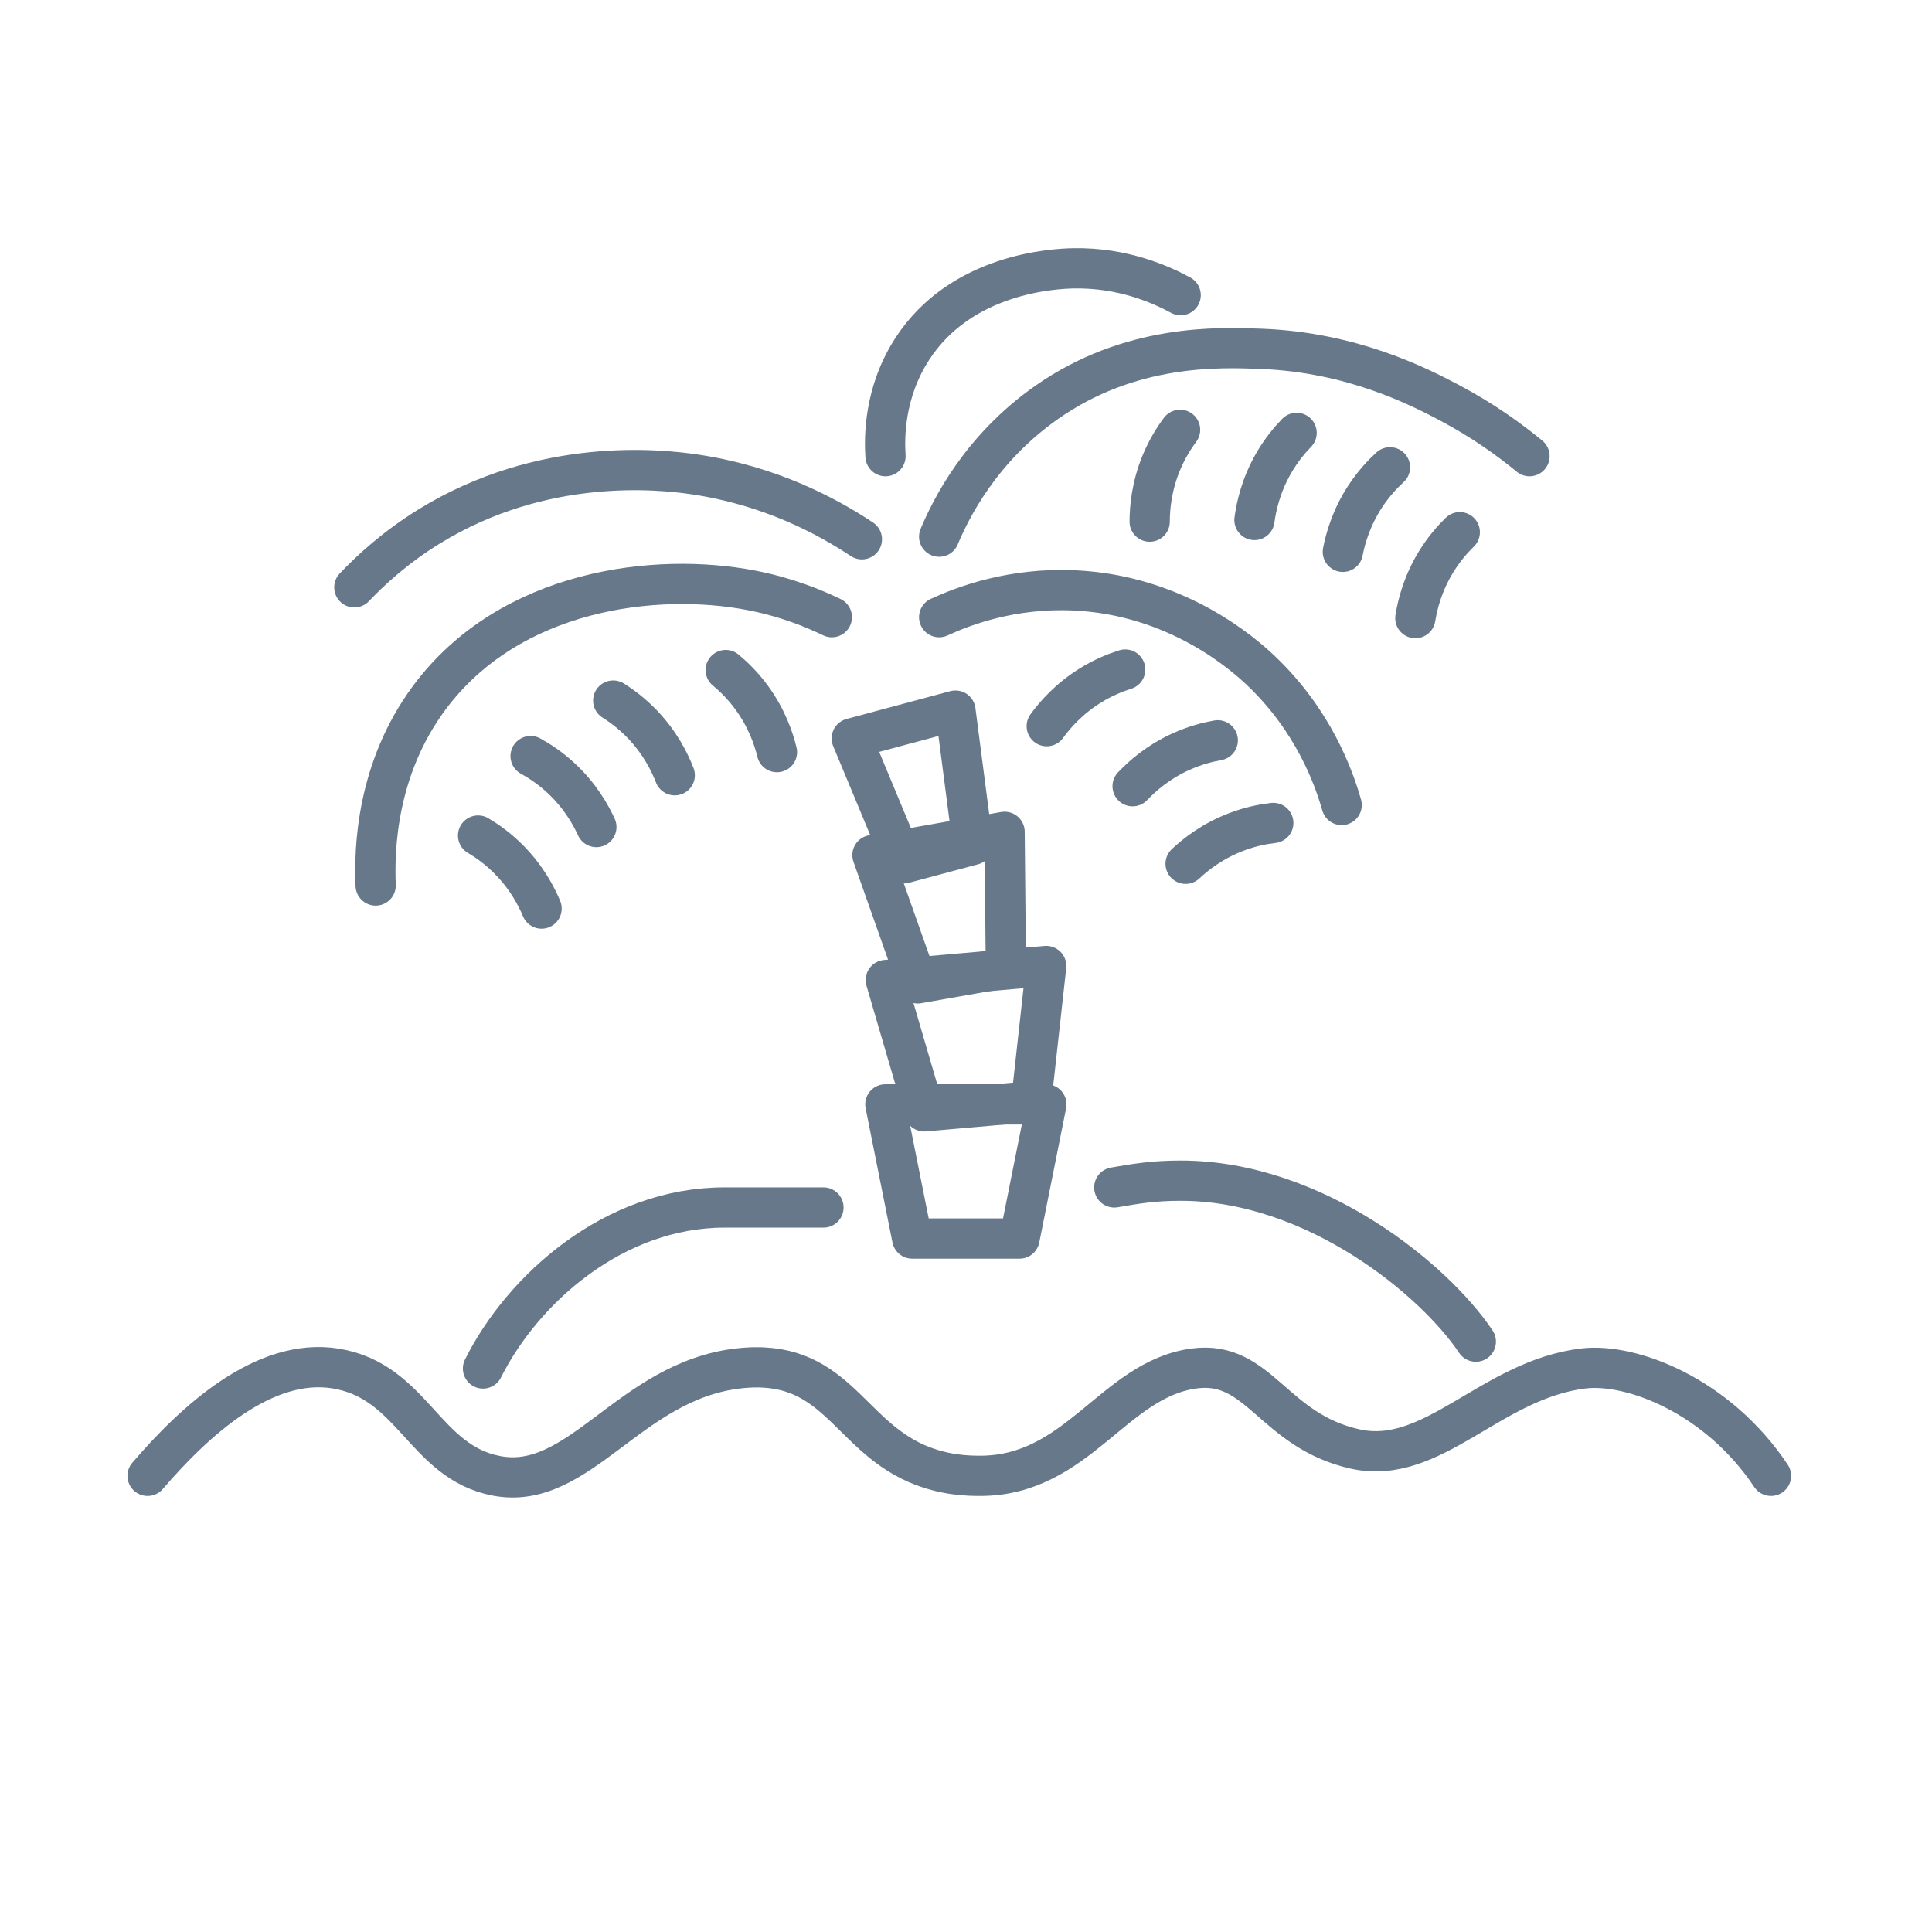
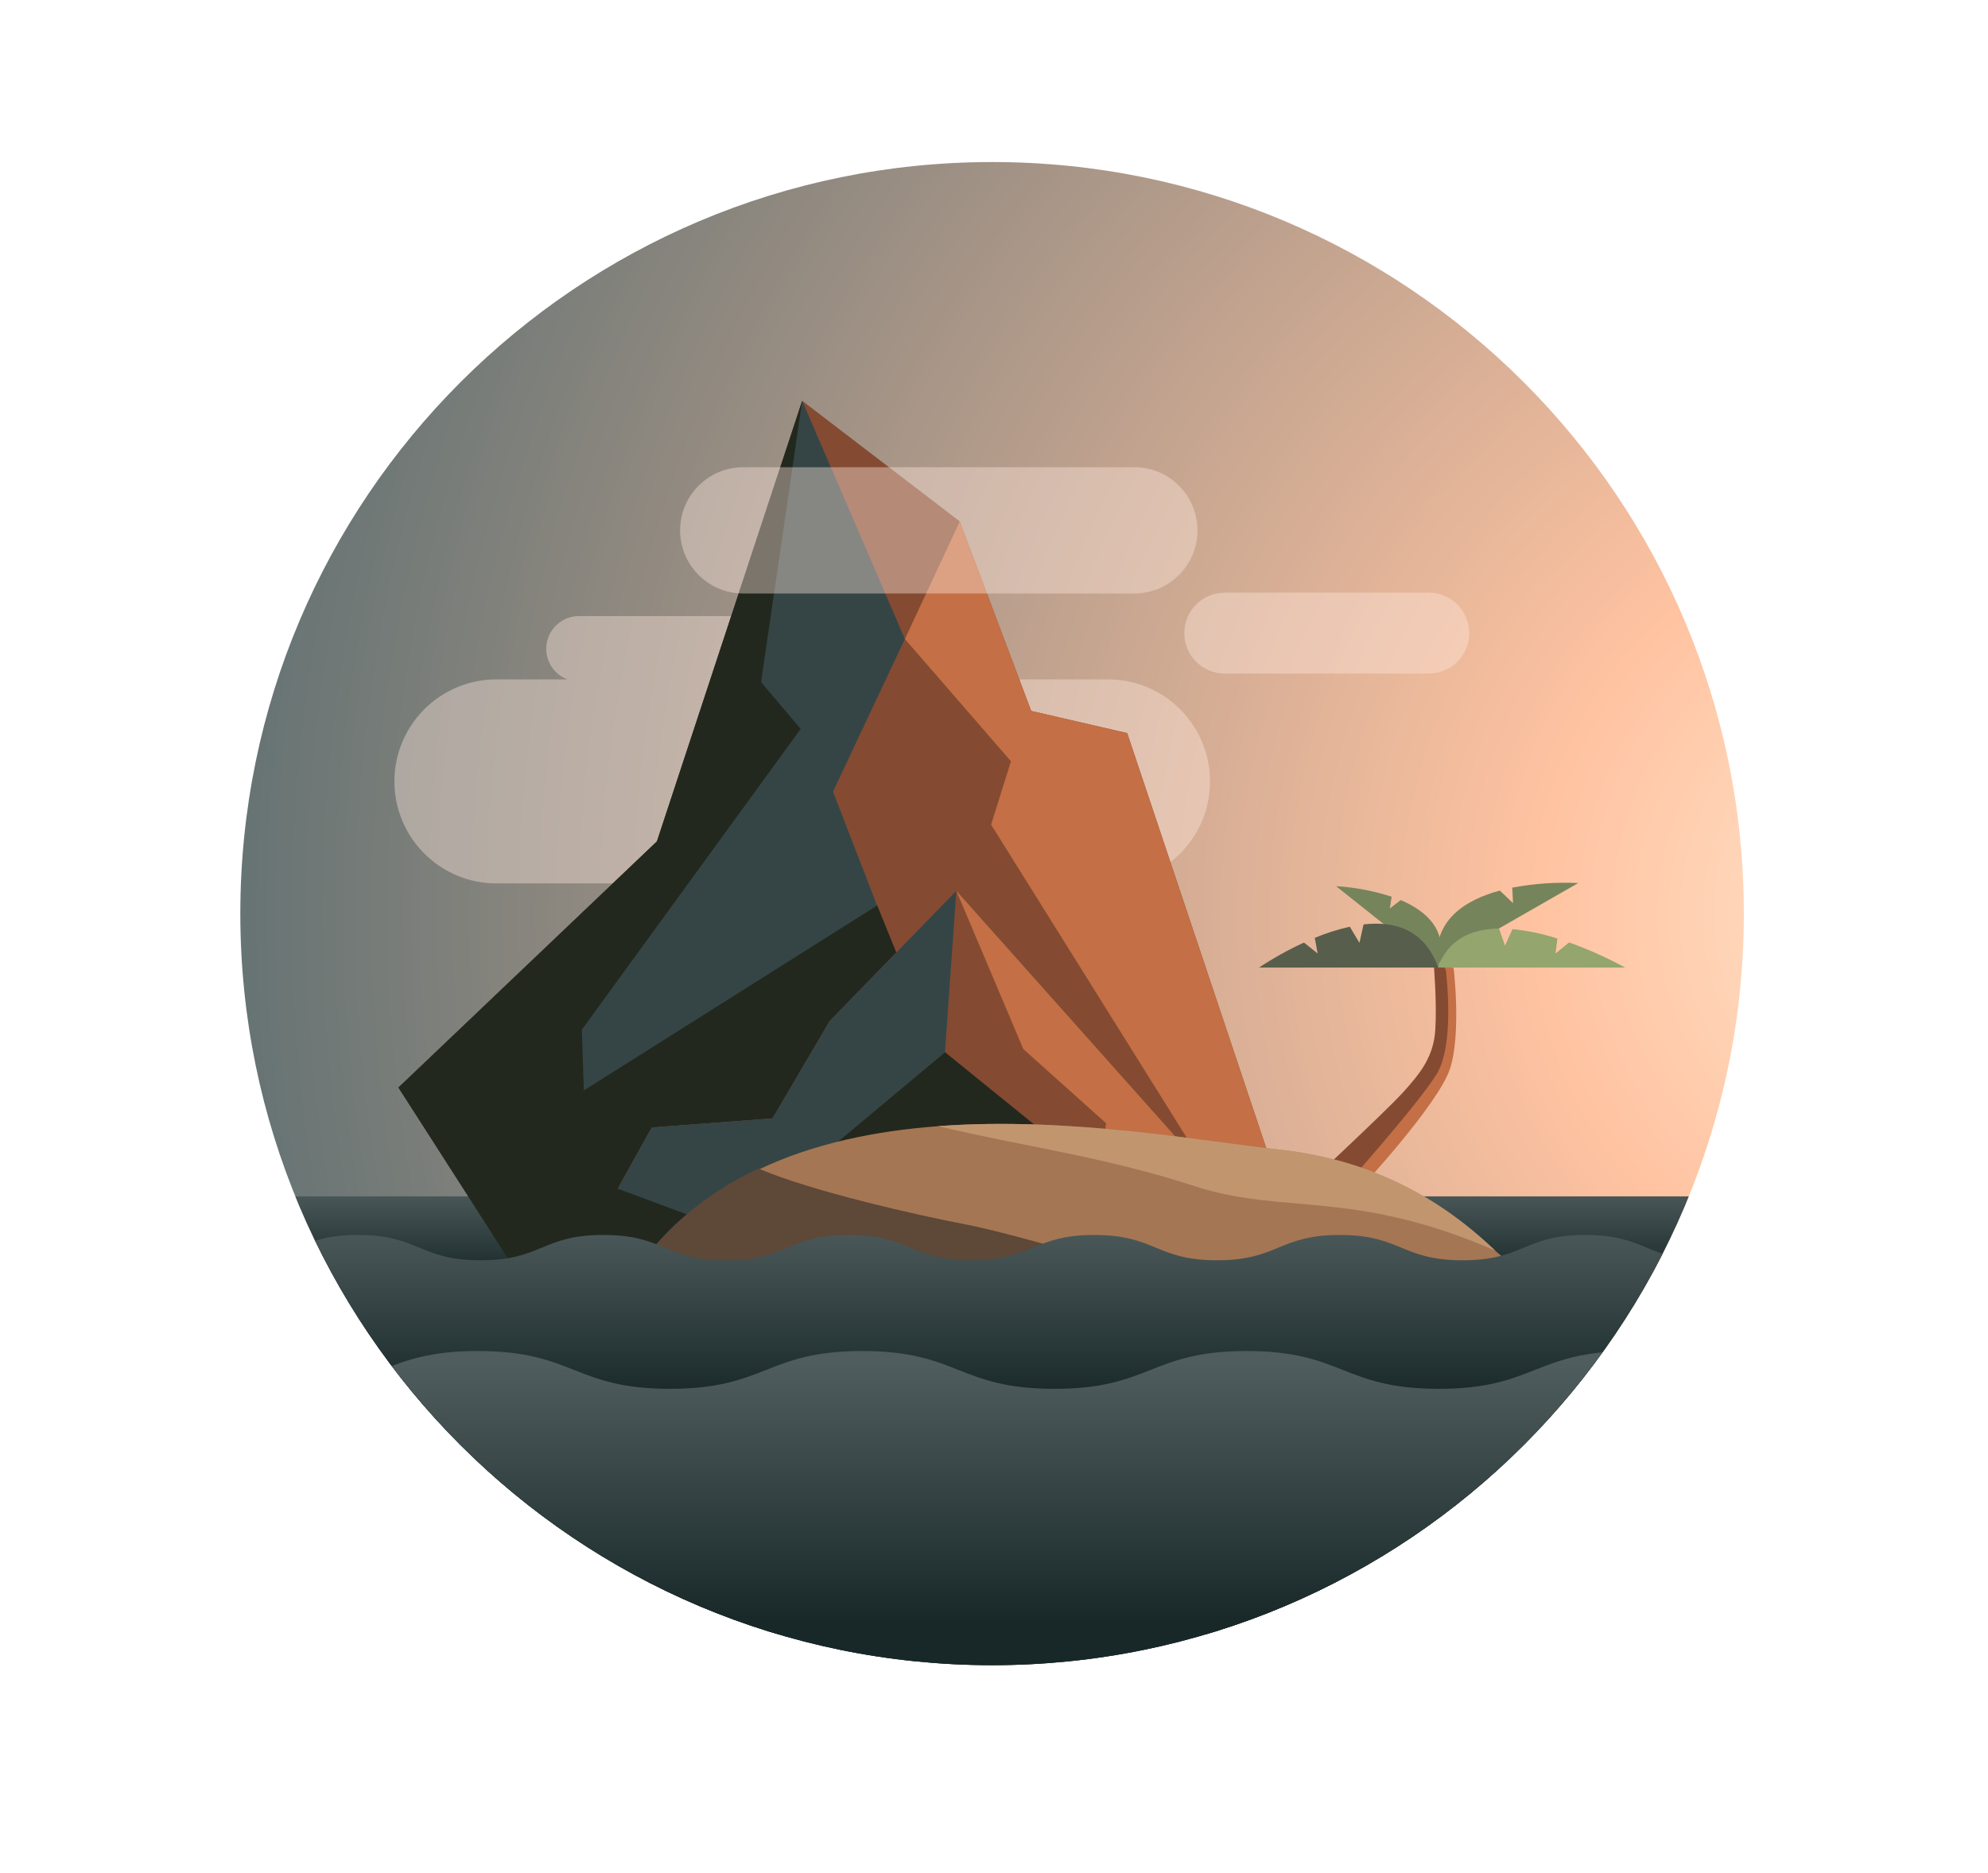
- <svg xmlns="http://www.w3.org/2000/svg" id="emoji" viewBox="0 0 72 72">
-   <g id="line">
-     <polygon fill="none" stroke="#66788A" stroke-linecap="round" stroke-linejoin="round" stroke-miterlimit="10" stroke-width="1.5" points="36.257,31.485 33.681,32.175 31.743,27.518 35.607,26.482" />
-     <polygon fill="none" stroke="#66788A" stroke-linecap="round" stroke-linejoin="round" stroke-miterlimit="10" stroke-width="1.5" points="37.486,36.069 34.203,36.648 32.514,31.868 37.438,31" />
-     <path fill="none" stroke="#66788A" stroke-linecap="round" stroke-linejoin="round" stroke-miterlimit="10" stroke-width="1.5" d="M5.5,55c1.742-2.03,4.338-4.426,7-4c2.888,0.462,3.303,3.484,6,4c3.091,0.591,4.947-3.523,9-4 c3.611-0.425,4.056,2.411,6.667,3.546C35.196,54.993,36.114,54.998,36.5,55c3.662,0.018,4.995-3.595,8-4 c2.433-0.328,2.931,2.314,6,3c2.895,0.647,5.046-2.577,8.5-3c1.785-0.218,5,1,7,4" />
-     <path fill="none" stroke="#66788A" stroke-linecap="round" stroke-linejoin="round" stroke-miterlimit="10" stroke-width="1.5" d="M41.526,44.252C42.352,44.108,43,44,44,44c5,0,9.468,3.702,11,6" />
-     <path fill="none" stroke="#66788A" stroke-linecap="round" stroke-linejoin="round" stroke-miterlimit="10" stroke-width="1.5" d="M18,51c1.482-2.964,4.877-6,9-6c0.849,0,2.226,0,3.688,0" />
-     <path fill="none" stroke="#66788A" stroke-linecap="round" stroke-linejoin="round" stroke-miterlimit="10" stroke-width="1.5" d="M14,33c-0.058-1.371,0.032-4.35,2-7c3.01-4.052,8.445-4.686,12-4c1.288,0.249,2.311,0.667,3,1" />
-     <polygon fill="none" stroke="#66788A" stroke-linecap="round" stroke-linejoin="round" stroke-miterlimit="10" stroke-width="1.5" points="38.428,41.068 34.443,41.417 33.011,36.523 38.989,36" />
-     <path fill="none" stroke="#66788A" stroke-linecap="round" stroke-linejoin="round" stroke-miterlimit="10" stroke-width="1.5" d="M35,20c0.426-1.018,1.534-3.27,4-5c3.127-2.194,6.432-2.06,8-2c3.394,0.13,5.876,1.407,7,2 c1.312,0.693,2.315,1.435,3,2" />
-     <path fill="none" stroke="#66788A" stroke-linecap="round" stroke-linejoin="round" stroke-miterlimit="10" stroke-width="1.5" d="M32.12,20.097c-1.296-0.862-3.426-2.007-6.256-2.421c-1.291-0.189-5.65-0.654-9.861,1.938 c-1.276,0.785-2.198,1.642-2.798,2.274" />
-     <path fill="none" stroke="#66788A" stroke-linecap="round" stroke-linejoin="round" stroke-miterlimit="10" stroke-width="1.5" d="M44,11c-0.713-0.388-2.14-1.036-4-1c-0.721,0.014-4.172,0.183-6,3c-1.058,1.63-1.045,3.316-1,4" />
-     <path fill="none" stroke="#66788A" stroke-linecap="round" stroke-linejoin="round" stroke-miterlimit="10" stroke-width="1.5" d="M35,23c0.919-0.424,2.703-1.098,5-1c3.876,0.166,6.381,2.411,7,3c1.942,1.849,2.701,3.949,3,5" />
-     <path fill="none" stroke="#66788A" stroke-linecap="round" stroke-linejoin="round" stroke-miterlimit="10" stroke-width="1.5" d="M28.955,28.029c-0.123-0.502-0.378-1.259-0.94-2.029c-0.328-0.449-0.675-0.785-0.97-1.029" />
-     <path fill="none" stroke="#66788A" stroke-linecap="round" stroke-linejoin="round" stroke-miterlimit="10" stroke-width="1.5" d="M25.146,28.891c-0.188-0.482-0.539-1.199-1.197-1.889c-0.384-0.402-0.772-0.691-1.096-0.894" />
-     <path fill="none" stroke="#66788A" stroke-linecap="round" stroke-linejoin="round" stroke-miterlimit="10" stroke-width="1.5" d="M22.225,30.822c-0.215-0.47-0.608-1.166-1.305-1.816c-0.406-0.379-0.811-0.644-1.146-0.829" />
-     <path fill="none" stroke="#66788A" stroke-linecap="round" stroke-linejoin="round" stroke-miterlimit="10" stroke-width="1.5" d="M20.183,33.86c-0.2-0.477-0.571-1.184-1.247-1.856c-0.394-0.392-0.79-0.67-1.119-0.865" />
-     <path fill="none" stroke="#66788A" stroke-linecap="round" stroke-linejoin="round" stroke-miterlimit="10" stroke-width="1.5" d="M42.845,19.44c0.001-0.517,0.07-1.313,0.434-2.193c0.213-0.513,0.47-0.923,0.699-1.229" />
-     <path fill="none" stroke="#66788A" stroke-linecap="round" stroke-linejoin="round" stroke-miterlimit="10" stroke-width="1.5" d="M46.75,19.378c0.068-0.512,0.241-1.292,0.717-2.118c0.278-0.481,0.587-0.853,0.854-1.127" />
-     <path fill="none" stroke="#66788A" stroke-linecap="round" stroke-linejoin="round" stroke-miterlimit="10" stroke-width="1.5" d="M50.044,20.565c0.098-0.508,0.315-1.276,0.839-2.073c0.305-0.464,0.636-0.818,0.918-1.076" />
-     <path fill="none" stroke="#66788A" stroke-linecap="round" stroke-linejoin="round" stroke-miterlimit="10" stroke-width="1.5" d="M52.746,23.035c0.082-0.51,0.275-1.286,0.773-2.098c0.291-0.474,0.609-0.837,0.883-1.104" />
-     <polygon fill="none" stroke="#66788A" stroke-linecap="round" stroke-linejoin="round" stroke-miterlimit="10" stroke-width="1.5" points="37.995,46.157 33.995,46.157 32.995,41.157 38.995,41.157" />
-     <path fill="none" stroke="#66788A" stroke-linecap="round" stroke-linejoin="round" stroke-miterlimit="10" stroke-width="1.5" d="M39.009,27.062c0.304-0.418,0.826-1.023,1.637-1.523c0.473-0.292,0.922-0.472,1.287-0.587" />
-     <path fill="none" stroke="#66788A" stroke-linecap="round" stroke-linejoin="round" stroke-miterlimit="10" stroke-width="1.5" d="M42.209,29.3c0.356-0.375,0.952-0.907,1.822-1.297c0.507-0.227,0.976-0.348,1.352-0.414" />
-     <path fill="none" stroke="#66788A" stroke-linecap="round" stroke-linejoin="round" stroke-miterlimit="10" stroke-width="1.5" d="M44.184,32.191c0.377-0.354,1.003-0.85,1.894-1.188c0.519-0.198,0.994-0.29,1.374-0.334" />
+ <svg xmlns="http://www.w3.org/2000/svg" xmlns:xlink="http://www.w3.org/1999/xlink" id="Layer_1" data-name="Layer 1" viewBox="0 0 840.69 791.99">
+   <defs>
+     <style>.cls-1{fill:none;}.cls-2{clip-path:url(#clip-path);}.cls-3{fill:url(#radial-gradient);}.cls-4{fill:url(#linear-gradient);}.cls-5{fill:#ffe9de;opacity:0.4;}.cls-6{fill:#844b32;}.cls-7{fill:#354546;}.cls-8{fill:#23281e;}.cls-9{fill:#c46f45;}.cls-10{fill:#76845b;}.cls-11{fill:#94a56d;}.cls-12{fill:#585e4c;}.cls-13{fill:#a57653;}.cls-14{fill:#c1966f;}.cls-15{fill:#5e4838;}.cls-16{fill:url(#linear-gradient-2);}.cls-17{fill:url(#linear-gradient-3);}</style>
+     <clipPath id="clip-path">
+       <circle class="cls-1" cx="419.54" cy="386.45" r="317.91" />
+     </clipPath>
+     <radialGradient id="radial-gradient" cx="818.47" cy="386.85" r="761.57" gradientUnits="userSpaceOnUse">
+       <stop offset="0.02" stop-color="#ffe3ca" />
+       <stop offset="0.22" stop-color="#ffc3a1" />
+       <stop offset="1" stop-color="#5a6d70" />
+     </radialGradient>
+     <linearGradient id="linear-gradient" x1="408.46" y1="541.5" x2="408.46" y2="500.7" gradientUnits="userSpaceOnUse">
+       <stop offset="0.02" stop-color="#182828" />
+       <stop offset="1" stop-color="#505d5e" />
+     </linearGradient>
+     <linearGradient id="linear-gradient-2" x1="418.73" y1="594.2" x2="418.73" y2="513.18" xlink:href="#linear-gradient" />
+     <linearGradient id="linear-gradient-3" x1="458.24" y1="688.73" x2="458.24" y2="575.94" xlink:href="#linear-gradient" />
+   </defs>
+   <g class="cls-2">
+     <path class="cls-3" d="M421.1,59.94C239,59.94,91.37,207.57,91.37,389.67S239,719.39,421.1,719.39,750.82,571.77,750.82,389.67,603.2,59.94,421.1,59.94ZM205.35,538h0Z" />
+     <polygon class="cls-4" points="109.13 506.04 735.02 506.04 735.02 706.43 81.91 706.43 109.13 506.04" />
+     <path class="cls-5" d="M468.54,287.38H396.7a13.84,13.84,0,0,0,8.91-12.93h0a13.85,13.85,0,0,0-13.86-13.86H244.84A13.85,13.85,0,0,0,231,274.45h0a13.84,13.84,0,0,0,8.91,12.93H209.94a43.14,43.14,0,0,0-43.14,43.15h0a43.14,43.14,0,0,0,43.14,43.15h258.6a43.14,43.14,0,0,0,43.14-43.15h0A43.14,43.14,0,0,0,468.54,287.38Z" />
+     <polygon class="cls-6" points="210.15 524.58 168.49 460.02 277.81 355.91 339.24 169.54 405.87 220.55 436.07 300.72 476.67 310.1 548.51 524.58 210.15 524.58 210.15 524.58" />
+     <polygon class="cls-7" points="339.24 169.54 277.81 355.91 168.49 460.02 210.15 524.58 425.71 524.64 352.27 334.88 382.66 270.3 339.24 169.54" />
+     <polyline class="cls-8" points="246.9 461.24 370.96 382.99 436.25 543.86 222.16 543.86 168.49 460.02 277.81 355.91 339.24 169.54 321.84 288.52 338.6 308.33 246.07 435.52 246.9 461.24" />
+     <polygon class="cls-9" points="405.87 220.55 382.66 270.3 427.52 322.03 419.12 348.81 528.99 524.72 548.51 524.58 476.67 310.1 436.07 300.72 405.87 220.55" />
+     <rect class="cls-5" x="500.82" y="250.69" width="120.48" height="34.22" rx="17.11" />
+     <polygon class="cls-6" points="261.22 502.79 275.64 476.92 326.69 473.08 350.88 431.9 404.42 376.81 512.81 524.3 261.22 502.79" />
+     <polygon class="cls-9" points="404.42 376.81 432.74 443.74 467.74 475.14 460.67 523.74 535.18 523.53 404.42 376.81" />
+     <polygon class="cls-7" points="404.42 376.81 399.62 445.06 309.85 520.87 261.22 502.79 275.64 476.92 326.69 473.08 350.88 431.9 404.42 376.81" />
+     <polygon class="cls-8" points="281.63 543.86 399.62 445.06 447.34 483.75 411.67 544.65 281.63 543.86" />
+     <path class="cls-6" d="M548,505.52s37.52-34.88,45.28-43.41,13-15.42,13.69-26.65-.59-26.7-.59-26.7l7.27-.77a238,238,0,0,1,1.49,28.13c0,16.71-9.28,28-16.05,35.86s-31.57,33.22-31.57,33.22" />
+     <path class="cls-9" d="M611.42,410.43s4,31-3.84,43.83-39.86,48.66-39.86,48.66l7.13.2s33.65-36.19,38.4-51.27,1.46-42.43,1.46-42.43l-3.84-.4Z" />
+     <path class="cls-10" d="M667.41,373.52,607.78,407.7c-1.92-18.42,11.74-27,26.46-31l5.6,5.32-.34-6.55A119.82,119.82,0,0,1,667.41,373.52Z" />
+     <path class="cls-10" d="M608.17,409.21,565,374.84a95.31,95.31,0,0,1,23.5,4.46l-.78,5,4.62-3.57C603.57,385.51,613,394,608.17,409.21Z" />
+     <path class="cls-11" d="M687.23,409.27H608c4.47-12.15,14.46-16.35,25.91-16.51l2.52,7.25,3.18-7a91.82,91.82,0,0,1,19,4l-.82,6.33,5.75-4.69A166.11,166.11,0,0,1,687.23,409.27Z" />
+     <path class="cls-12" d="M608.22,409.27H532.43a140.15,140.15,0,0,1,19-10.57l5.77,4.6L556,396.7A89,89,0,0,1,570.81,392l4.08,6.82,1.74-7.8C589.88,389.48,602.42,393.19,608.22,409.27Z" />
+     <rect class="cls-5" x="287.61" y="197.63" width="218.78" height="53.41" rx="26.71" />
+     <path class="cls-13" d="M265.13,544.57H648.59S603.1,493,541.82,486.41,324.55,445.8,265.13,544.57Z" />
+     <path class="cls-14" d="M632.35,529c-60.08-26.14-89.56-15-127.1-27.25-38.89-12.68-73.73-17-108.53-25.41,56-4.16,113.21,6.62,145,10C588.17,491.36,617,514.36,632.35,529Z" />
+     <path class="cls-15" d="M647.63,544.57H318.87l-50.09-7.13c13.74-19.78,31.7-33.64,52-43.16,22,9.54,67.32,19.77,87.39,23.61,34.78,6.65,121.9,37,146.87,32.77,21.42-3.62-22.72,2.31,14,12.14C579,571.35,647.63,544.57,647.63,544.57Z" />
+     <path class="cls-16" d="M774.21,522.38c-26,0-26,10.71-51.91,10.71s-26-10.71-51.91-10.71-26,10.71-51.91,10.71-26-10.71-51.91-10.71-26,10.71-51.9,10.71-25.95-10.71-51.9-10.71-26,10.71-51.91,10.71-25.95-10.71-51.9-10.71-26,10.71-51.91,10.71-25.95-10.71-51.9-10.71-26,10.71-51.91,10.71-26-10.71-51.9-10.71-25.95,10.71-51.9,10.71-25.95-10.71-51.9-10.71v169H789.92Z" />
+     <path class="cls-17" d="M1014.89,571.47c-40.64,0-40.64,16-81.29,16s-40.64-16-81.29-16-40.64,16-81.28,16-40.64-16-81.28-16-40.64,16-81.28,16-40.63-16-81.27-16-40.64,16-81.28,16-40.64-16-81.28-16-40.64,16-81.28,16-40.64-16-81.28-16-40.64,16-81.28,16-40.63-16-81.27-16-40.63,16-81.27,16-40.64-16-81.28-16V824H1039.5Z" />
  </g>
</svg>
